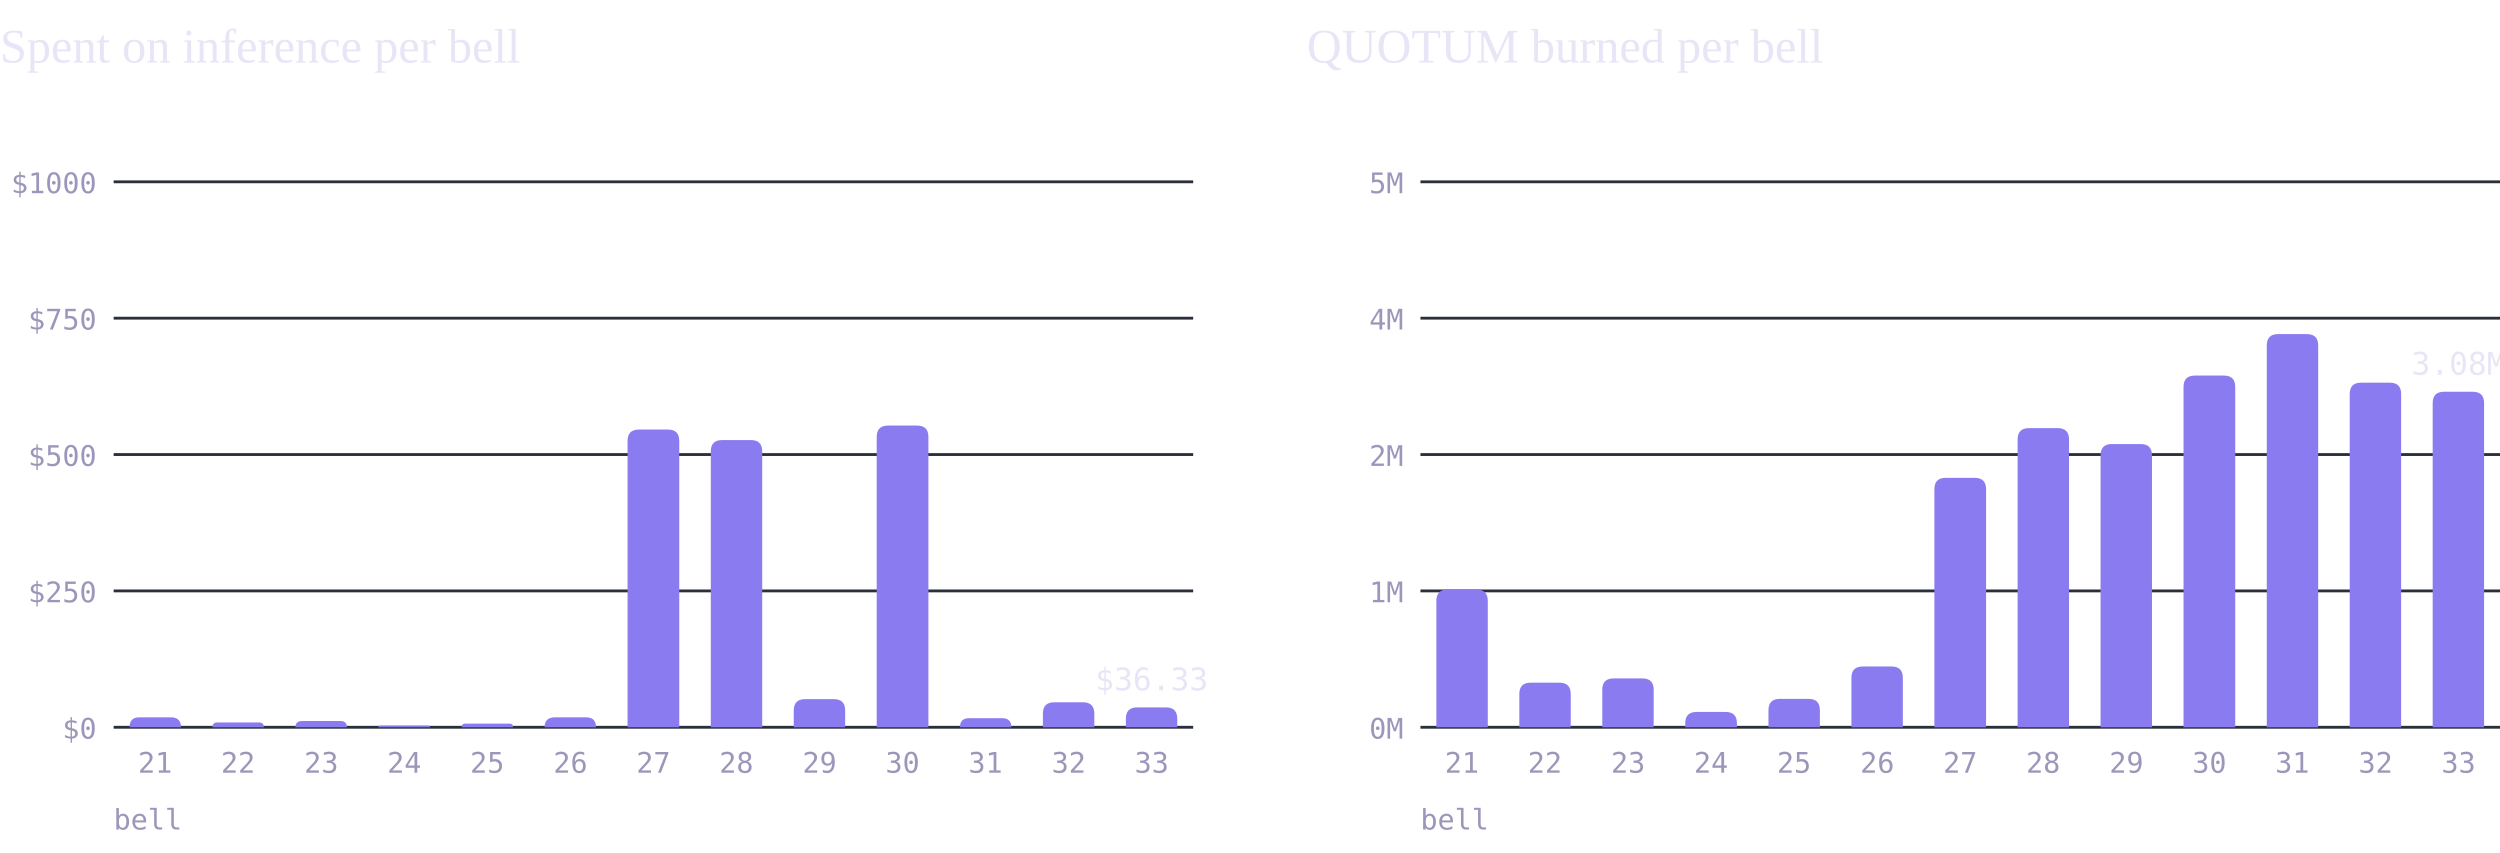
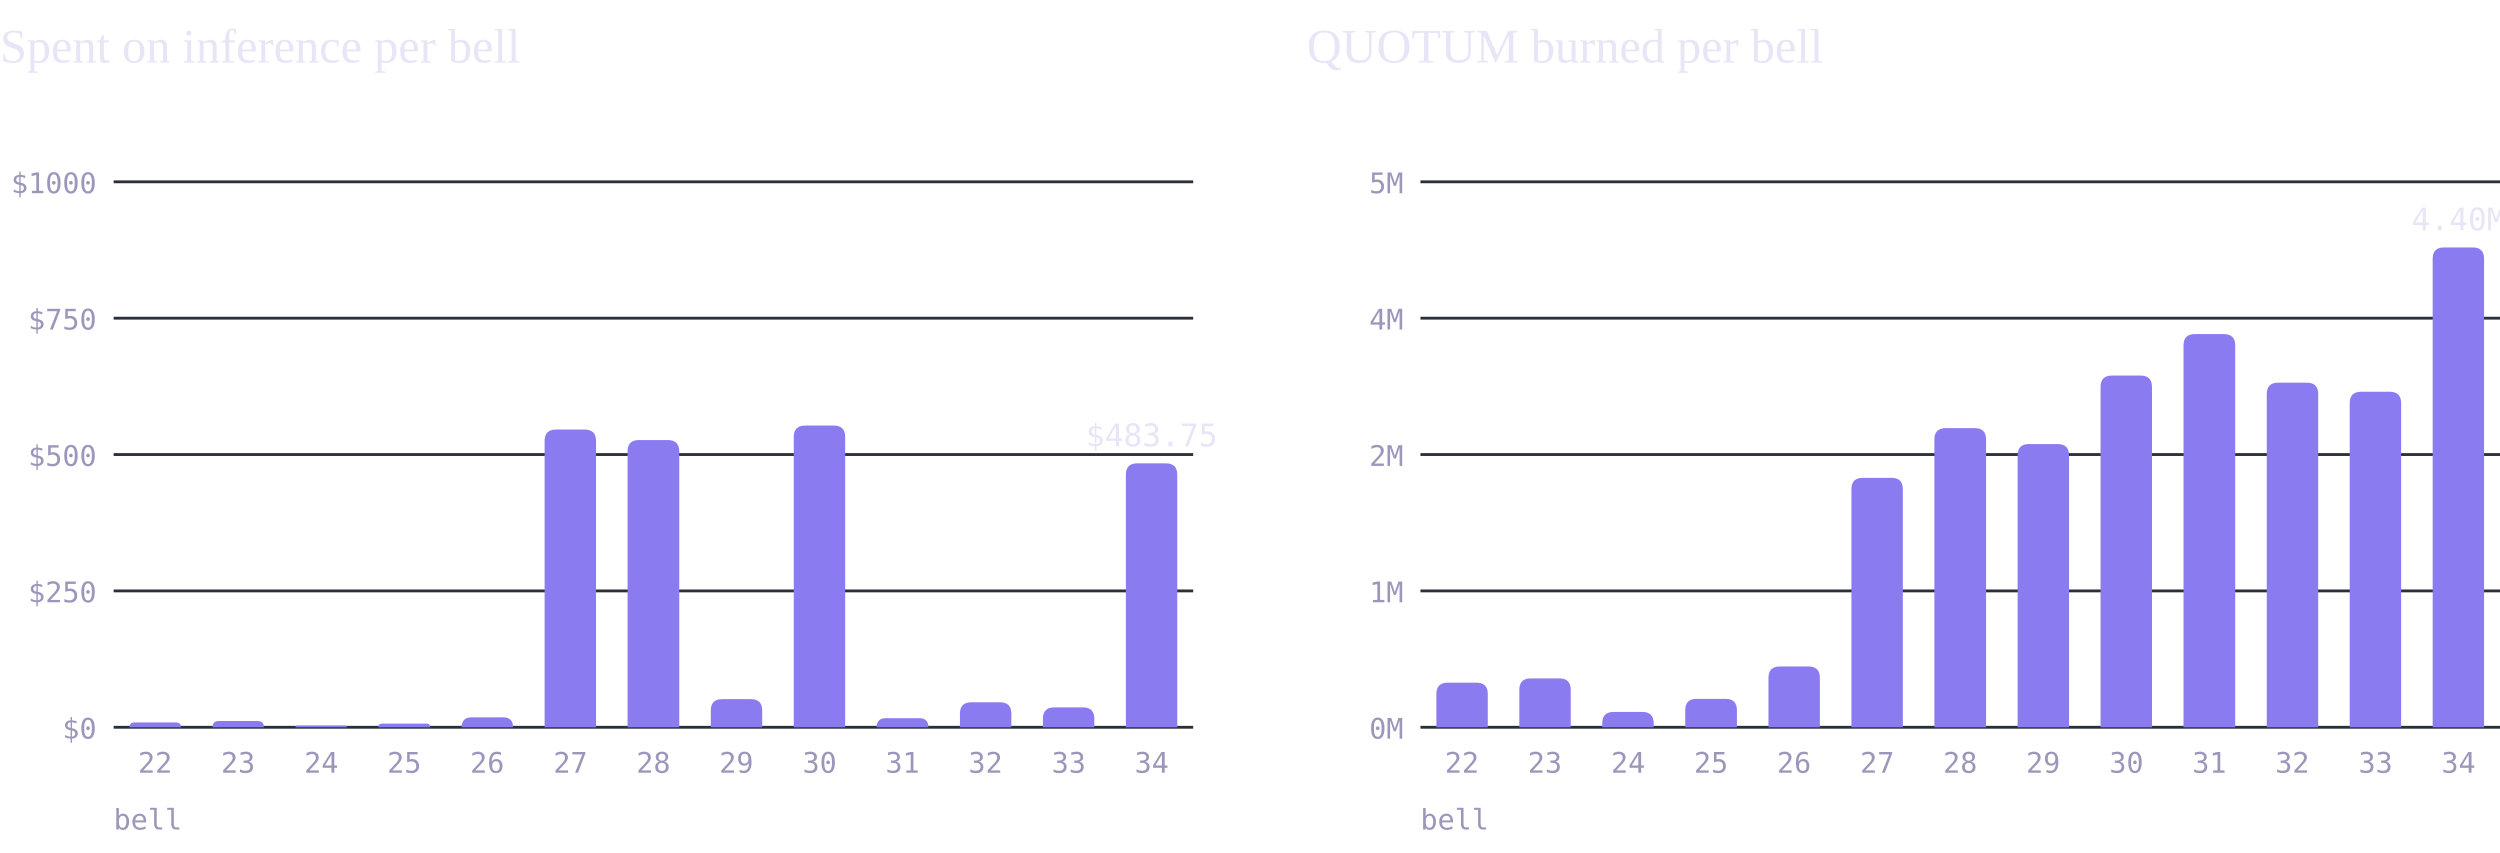
- <svg xmlns="http://www.w3.org/2000/svg" viewBox="0 0 880 300" width="880" height="300" role="img" aria-label="quotum bells 1 to 33: inference spent and QUOTUM burned per bell">
+ <svg xmlns="http://www.w3.org/2000/svg" viewBox="0 0 880 300" width="880" height="300" role="img" aria-label="quotum bells 1 to 34: inference spent and QUOTUM burned per bell">
  <text x="0" y="22" font-family="Georgia,'Times New Roman',serif" font-size="17" fill="#e8e5f7">Spent on inference per bell</text>
  <line x1="40" x2="420" y1="256.0" y2="256.0" stroke="#2a2f3a" stroke-width="1" />
  <text x="34" y="260.0" text-anchor="end" font-family="ui-monospace,SFMono-Regular,Menlo,monospace" font-size="10" fill="#9c97ba">$0</text>
  <line x1="40" x2="420" y1="208.0" y2="208.0" stroke="#2a2f3a" stroke-width="1" />
  <text x="34" y="212.0" text-anchor="end" font-family="ui-monospace,SFMono-Regular,Menlo,monospace" font-size="10" fill="#9c97ba">$250</text>
  <line x1="40" x2="420" y1="160.0" y2="160.0" stroke="#2a2f3a" stroke-width="1" />
  <text x="34" y="164.0" text-anchor="end" font-family="ui-monospace,SFMono-Regular,Menlo,monospace" font-size="10" fill="#9c97ba">$500</text>
  <line x1="40" x2="420" y1="112.0" y2="112.0" stroke="#2a2f3a" stroke-width="1" />
  <text x="34" y="116.0" text-anchor="end" font-family="ui-monospace,SFMono-Regular,Menlo,monospace" font-size="10" fill="#9c97ba">$750</text>
  <line x1="40" x2="420" y1="64.0" y2="64.0" stroke="#2a2f3a" stroke-width="1" />
  <text x="34" y="68.0" text-anchor="end" font-family="ui-monospace,SFMono-Regular,Menlo,monospace" font-size="10" fill="#9c97ba">$1000</text>
-   <path d="M45.6,256.0 V256.0 Q45.6,252.5 49.0,252.5 H60.2 Q63.7,252.5 63.7,256.0 V256.0 Z" fill="#8a7cf0" />
-   <text x="54.6" y="272" text-anchor="middle" font-family="ui-monospace,SFMono-Regular,Menlo,monospace" font-size="10" fill="#9c97ba">21</text>
-   <path d="M74.8,256.0 V256.0 Q74.8,254.3 76.5,254.3 H91.2 Q92.9,254.3 92.9,256.0 V256.0 Z" fill="#8a7cf0" />
-   <text x="83.8" y="272" text-anchor="middle" font-family="ui-monospace,SFMono-Regular,Menlo,monospace" font-size="10" fill="#9c97ba">22</text>
-   <path d="M104.0,256.0 V256.0 Q104.0,253.8 106.3,253.8 H119.9 Q122.1,253.8 122.1,256.0 V256.0 Z" fill="#8a7cf0" />
-   <text x="113.1" y="272" text-anchor="middle" font-family="ui-monospace,SFMono-Regular,Menlo,monospace" font-size="10" fill="#9c97ba">23</text>
-   <path d="M133.2,256.0 V256.0 Q133.2,255.4 133.9,255.4 H150.7 Q151.4,255.4 151.4,256.0 V256.0 Z" fill="#8a7cf0" />
-   <text x="142.3" y="272" text-anchor="middle" font-family="ui-monospace,SFMono-Regular,Menlo,monospace" font-size="10" fill="#9c97ba">24</text>
-   <path d="M162.5,256.0 V256.0 Q162.5,254.7 163.8,254.7 H179.3 Q180.6,254.7 180.6,256.0 V256.0 Z" fill="#8a7cf0" />
-   <text x="171.5" y="272" text-anchor="middle" font-family="ui-monospace,SFMono-Regular,Menlo,monospace" font-size="10" fill="#9c97ba">25</text>
-   <path d="M191.7,256.0 V256.0 Q191.7,252.5 195.3,252.5 H206.3 Q209.8,252.5 209.8,256.0 V256.0 Z" fill="#8a7cf0" />
-   <text x="200.8" y="272" text-anchor="middle" font-family="ui-monospace,SFMono-Regular,Menlo,monospace" font-size="10" fill="#9c97ba">26</text>
-   <path d="M220.9,256.0 V155.2 Q220.9,151.2 224.9,151.2 H235.1 Q239.1,151.2 239.1,155.2 V256.0 Z" fill="#8a7cf0" />
-   <text x="230.0" y="272" text-anchor="middle" font-family="ui-monospace,SFMono-Regular,Menlo,monospace" font-size="10" fill="#9c97ba">27</text>
-   <path d="M250.2,256.0 V158.9 Q250.2,154.9 254.2,154.9 H264.3 Q268.3,154.9 268.3,158.9 V256.0 Z" fill="#8a7cf0" />
-   <text x="259.2" y="272" text-anchor="middle" font-family="ui-monospace,SFMono-Regular,Menlo,monospace" font-size="10" fill="#9c97ba">28</text>
-   <path d="M279.4,256.0 V250.1 Q279.4,246.1 283.4,246.1 H293.5 Q297.5,246.1 297.5,250.1 V256.0 Z" fill="#8a7cf0" />
-   <text x="288.5" y="272" text-anchor="middle" font-family="ui-monospace,SFMono-Regular,Menlo,monospace" font-size="10" fill="#9c97ba">29</text>
-   <path d="M308.6,256.0 V153.8 Q308.6,149.8 312.6,149.8 H322.8 Q326.8,149.8 326.8,153.8 V256.0 Z" fill="#8a7cf0" />
-   <text x="317.7" y="272" text-anchor="middle" font-family="ui-monospace,SFMono-Regular,Menlo,monospace" font-size="10" fill="#9c97ba">30</text>
-   <path d="M337.9,256.0 V256.0 Q337.9,252.8 341.1,252.8 H352.8 Q356.0,252.8 356.0,256.0 V256.0 Z" fill="#8a7cf0" />
-   <text x="346.9" y="272" text-anchor="middle" font-family="ui-monospace,SFMono-Regular,Menlo,monospace" font-size="10" fill="#9c97ba">31</text>
-   <path d="M367.1,256.0 V251.2 Q367.1,247.2 371.1,247.2 H381.2 Q385.2,247.2 385.2,251.2 V256.0 Z" fill="#8a7cf0" />
-   <text x="376.2" y="272" text-anchor="middle" font-family="ui-monospace,SFMono-Regular,Menlo,monospace" font-size="10" fill="#9c97ba">32</text>
-   <path d="M396.3,256.0 V253.0 Q396.3,249.0 400.3,249.0 H410.4 Q414.4,249.0 414.4,253.0 V256.0 Z" fill="#8a7cf0" />
-   <text x="405.4" y="272" text-anchor="middle" font-family="ui-monospace,SFMono-Regular,Menlo,monospace" font-size="10" fill="#9c97ba">33</text>
-   <text x="405.4" y="243.0" text-anchor="middle" font-family="ui-monospace,SFMono-Regular,Menlo,monospace" font-size="11" fill="#e8e5f7">$36.33</text>
+   <path d="M45.6,256.0 V256.0 Q45.6,254.3 47.3,254.3 H61.9 Q63.7,254.3 63.7,256.0 V256.0 Z" fill="#8a7cf0" />
+   <text x="54.6" y="272" text-anchor="middle" font-family="ui-monospace,SFMono-Regular,Menlo,monospace" font-size="10" fill="#9c97ba">22</text>
+   <path d="M74.8,256.0 V256.0 Q74.8,253.8 77.0,253.8 H90.7 Q92.9,253.8 92.9,256.0 V256.0 Z" fill="#8a7cf0" />
+   <text x="83.8" y="272" text-anchor="middle" font-family="ui-monospace,SFMono-Regular,Menlo,monospace" font-size="10" fill="#9c97ba">23</text>
+   <path d="M104.0,256.0 V256.0 Q104.0,255.4 104.6,255.4 H121.5 Q122.1,255.4 122.1,256.0 V256.0 Z" fill="#8a7cf0" />
+   <text x="113.1" y="272" text-anchor="middle" font-family="ui-monospace,SFMono-Regular,Menlo,monospace" font-size="10" fill="#9c97ba">24</text>
+   <path d="M133.2,256.0 V256.0 Q133.2,254.7 134.5,254.7 H150.1 Q151.4,254.7 151.4,256.0 V256.0 Z" fill="#8a7cf0" />
+   <text x="142.3" y="272" text-anchor="middle" font-family="ui-monospace,SFMono-Regular,Menlo,monospace" font-size="10" fill="#9c97ba">25</text>
+   <path d="M162.5,256.0 V256.0 Q162.5,252.5 166.0,252.5 H177.1 Q180.6,252.5 180.6,256.0 V256.0 Z" fill="#8a7cf0" />
+   <text x="171.5" y="272" text-anchor="middle" font-family="ui-monospace,SFMono-Regular,Menlo,monospace" font-size="10" fill="#9c97ba">26</text>
+   <path d="M191.7,256.0 V155.2 Q191.7,151.2 195.7,151.2 H205.8 Q209.8,151.2 209.8,155.2 V256.0 Z" fill="#8a7cf0" />
+   <text x="200.8" y="272" text-anchor="middle" font-family="ui-monospace,SFMono-Regular,Menlo,monospace" font-size="10" fill="#9c97ba">27</text>
+   <path d="M220.9,256.0 V158.9 Q220.9,154.9 224.9,154.9 H235.1 Q239.1,154.9 239.1,158.9 V256.0 Z" fill="#8a7cf0" />
+   <text x="230.0" y="272" text-anchor="middle" font-family="ui-monospace,SFMono-Regular,Menlo,monospace" font-size="10" fill="#9c97ba">28</text>
+   <path d="M250.2,256.0 V250.1 Q250.2,246.1 254.2,246.1 H264.3 Q268.3,246.1 268.3,250.1 V256.0 Z" fill="#8a7cf0" />
+   <text x="259.2" y="272" text-anchor="middle" font-family="ui-monospace,SFMono-Regular,Menlo,monospace" font-size="10" fill="#9c97ba">29</text>
+   <path d="M279.4,256.0 V153.8 Q279.4,149.8 283.4,149.8 H293.5 Q297.5,149.8 297.5,153.8 V256.0 Z" fill="#8a7cf0" />
+   <text x="288.5" y="272" text-anchor="middle" font-family="ui-monospace,SFMono-Regular,Menlo,monospace" font-size="10" fill="#9c97ba">30</text>
+   <path d="M308.6,256.0 V256.0 Q308.6,252.8 311.8,252.8 H323.6 Q326.8,252.8 326.8,256.0 V256.0 Z" fill="#8a7cf0" />
+   <text x="317.7" y="272" text-anchor="middle" font-family="ui-monospace,SFMono-Regular,Menlo,monospace" font-size="10" fill="#9c97ba">31</text>
+   <path d="M337.9,256.0 V251.2 Q337.9,247.2 341.9,247.2 H352.0 Q356.0,247.2 356.0,251.2 V256.0 Z" fill="#8a7cf0" />
+   <text x="346.9" y="272" text-anchor="middle" font-family="ui-monospace,SFMono-Regular,Menlo,monospace" font-size="10" fill="#9c97ba">32</text>
+   <path d="M367.1,256.0 V253.0 Q367.1,249.0 371.1,249.0 H381.2 Q385.2,249.0 385.2,253.0 V256.0 Z" fill="#8a7cf0" />
+   <text x="376.2" y="272" text-anchor="middle" font-family="ui-monospace,SFMono-Regular,Menlo,monospace" font-size="10" fill="#9c97ba">33</text>
+   <path d="M396.3,256.0 V167.1 Q396.3,163.1 400.3,163.1 H410.4 Q414.4,163.1 414.4,167.1 V256.0 Z" fill="#8a7cf0" />
+   <text x="405.4" y="272" text-anchor="middle" font-family="ui-monospace,SFMono-Regular,Menlo,monospace" font-size="10" fill="#9c97ba">34</text>
+   <text x="405.4" y="157.1" text-anchor="middle" font-family="ui-monospace,SFMono-Regular,Menlo,monospace" font-size="11" fill="#e8e5f7">$483.75</text>
  <text x="40" y="292" font-family="ui-monospace,SFMono-Regular,Menlo,monospace" font-size="10" fill="#9c97ba">bell</text>
  <text x="460" y="22" font-family="Georgia,'Times New Roman',serif" font-size="17" fill="#e8e5f7">QUOTUM burned per bell</text>
  <line x1="500" x2="880" y1="256.0" y2="256.0" stroke="#2a2f3a" stroke-width="1" />
  <text x="494" y="260.0" text-anchor="end" font-family="ui-monospace,SFMono-Regular,Menlo,monospace" font-size="10" fill="#9c97ba">0M</text>
  <line x1="500" x2="880" y1="208.0" y2="208.0" stroke="#2a2f3a" stroke-width="1" />
  <text x="494" y="212.0" text-anchor="end" font-family="ui-monospace,SFMono-Regular,Menlo,monospace" font-size="10" fill="#9c97ba">1M</text>
  <line x1="500" x2="880" y1="160.0" y2="160.0" stroke="#2a2f3a" stroke-width="1" />
  <text x="494" y="164.0" text-anchor="end" font-family="ui-monospace,SFMono-Regular,Menlo,monospace" font-size="10" fill="#9c97ba">2M</text>
  <line x1="500" x2="880" y1="112.0" y2="112.0" stroke="#2a2f3a" stroke-width="1" />
  <text x="494" y="116.0" text-anchor="end" font-family="ui-monospace,SFMono-Regular,Menlo,monospace" font-size="10" fill="#9c97ba">4M</text>
  <line x1="500" x2="880" y1="64.0" y2="64.0" stroke="#2a2f3a" stroke-width="1" />
  <text x="494" y="68.0" text-anchor="end" font-family="ui-monospace,SFMono-Regular,Menlo,monospace" font-size="10" fill="#9c97ba">5M</text>
-   <path d="M505.6,256.0 V211.5 Q505.6,207.5 509.6,207.5 H519.7 Q523.7,207.5 523.7,211.5 V256.0 Z" fill="#8a7cf0" />
-   <text x="514.6" y="272" text-anchor="middle" font-family="ui-monospace,SFMono-Regular,Menlo,monospace" font-size="10" fill="#9c97ba">21</text>
-   <path d="M534.8,256.0 V244.3 Q534.8,240.3 538.8,240.3 H548.9 Q552.9,240.3 552.9,244.3 V256.0 Z" fill="#8a7cf0" />
-   <text x="543.8" y="272" text-anchor="middle" font-family="ui-monospace,SFMono-Regular,Menlo,monospace" font-size="10" fill="#9c97ba">22</text>
-   <path d="M564.0,256.0 V242.8 Q564.0,238.8 568.0,238.8 H578.1 Q582.1,238.8 582.1,242.8 V256.0 Z" fill="#8a7cf0" />
-   <text x="573.1" y="272" text-anchor="middle" font-family="ui-monospace,SFMono-Regular,Menlo,monospace" font-size="10" fill="#9c97ba">23</text>
-   <path d="M593.2,256.0 V254.6 Q593.2,250.6 597.2,250.6 H607.4 Q611.4,250.6 611.4,254.6 V256.0 Z" fill="#8a7cf0" />
-   <text x="602.3" y="272" text-anchor="middle" font-family="ui-monospace,SFMono-Regular,Menlo,monospace" font-size="10" fill="#9c97ba">24</text>
-   <path d="M622.5,256.0 V250.0 Q622.5,246.0 626.5,246.0 H636.6 Q640.6,246.0 640.6,250.0 V256.0 Z" fill="#8a7cf0" />
-   <text x="631.5" y="272" text-anchor="middle" font-family="ui-monospace,SFMono-Regular,Menlo,monospace" font-size="10" fill="#9c97ba">25</text>
-   <path d="M651.7,256.0 V238.6 Q651.7,234.6 655.7,234.6 H665.8 Q669.8,234.6 669.8,238.6 V256.0 Z" fill="#8a7cf0" />
-   <text x="660.8" y="272" text-anchor="middle" font-family="ui-monospace,SFMono-Regular,Menlo,monospace" font-size="10" fill="#9c97ba">26</text>
-   <path d="M680.9,256.0 V172.2 Q680.9,168.2 684.9,168.2 H695.1 Q699.1,168.2 699.1,172.2 V256.0 Z" fill="#8a7cf0" />
-   <text x="690.0" y="272" text-anchor="middle" font-family="ui-monospace,SFMono-Regular,Menlo,monospace" font-size="10" fill="#9c97ba">27</text>
-   <path d="M710.2,256.0 V154.7 Q710.2,150.7 714.2,150.7 H724.3 Q728.3,150.7 728.3,154.7 V256.0 Z" fill="#8a7cf0" />
-   <text x="719.2" y="272" text-anchor="middle" font-family="ui-monospace,SFMono-Regular,Menlo,monospace" font-size="10" fill="#9c97ba">28</text>
-   <path d="M739.4,256.0 V160.3 Q739.4,156.3 743.4,156.3 H753.5 Q757.5,156.3 757.5,160.3 V256.0 Z" fill="#8a7cf0" />
-   <text x="748.5" y="272" text-anchor="middle" font-family="ui-monospace,SFMono-Regular,Menlo,monospace" font-size="10" fill="#9c97ba">29</text>
-   <path d="M768.6,256.0 V136.2 Q768.6,132.2 772.6,132.2 H782.8 Q786.8,132.2 786.8,136.2 V256.0 Z" fill="#8a7cf0" />
-   <text x="777.7" y="272" text-anchor="middle" font-family="ui-monospace,SFMono-Regular,Menlo,monospace" font-size="10" fill="#9c97ba">30</text>
-   <path d="M797.9,256.0 V121.6 Q797.9,117.6 801.9,117.6 H812.0 Q816.0,117.6 816.0,121.6 V256.0 Z" fill="#8a7cf0" />
-   <text x="806.9" y="272" text-anchor="middle" font-family="ui-monospace,SFMono-Regular,Menlo,monospace" font-size="10" fill="#9c97ba">31</text>
-   <path d="M827.1,256.0 V138.7 Q827.1,134.7 831.1,134.7 H841.2 Q845.2,134.7 845.2,138.7 V256.0 Z" fill="#8a7cf0" />
-   <text x="836.2" y="272" text-anchor="middle" font-family="ui-monospace,SFMono-Regular,Menlo,monospace" font-size="10" fill="#9c97ba">32</text>
-   <path d="M856.3,256.0 V141.9 Q856.3,137.9 860.3,137.9 H870.4 Q874.4,137.9 874.4,141.9 V256.0 Z" fill="#8a7cf0" />
-   <text x="865.4" y="272" text-anchor="middle" font-family="ui-monospace,SFMono-Regular,Menlo,monospace" font-size="10" fill="#9c97ba">33</text>
-   <text x="865.4" y="131.9" text-anchor="middle" font-family="ui-monospace,SFMono-Regular,Menlo,monospace" font-size="11" fill="#e8e5f7">3.08M</text>
+   <path d="M505.6,256.0 V244.3 Q505.6,240.3 509.6,240.3 H519.7 Q523.7,240.3 523.7,244.3 V256.0 Z" fill="#8a7cf0" />
+   <text x="514.6" y="272" text-anchor="middle" font-family="ui-monospace,SFMono-Regular,Menlo,monospace" font-size="10" fill="#9c97ba">22</text>
+   <path d="M534.8,256.0 V242.8 Q534.8,238.8 538.8,238.8 H548.9 Q552.9,238.8 552.9,242.8 V256.0 Z" fill="#8a7cf0" />
+   <text x="543.8" y="272" text-anchor="middle" font-family="ui-monospace,SFMono-Regular,Menlo,monospace" font-size="10" fill="#9c97ba">23</text>
+   <path d="M564.0,256.0 V254.6 Q564.0,250.6 568.0,250.6 H578.1 Q582.1,250.6 582.1,254.6 V256.0 Z" fill="#8a7cf0" />
+   <text x="573.1" y="272" text-anchor="middle" font-family="ui-monospace,SFMono-Regular,Menlo,monospace" font-size="10" fill="#9c97ba">24</text>
+   <path d="M593.2,256.0 V250.0 Q593.2,246.0 597.2,246.0 H607.4 Q611.4,246.0 611.4,250.0 V256.0 Z" fill="#8a7cf0" />
+   <text x="602.3" y="272" text-anchor="middle" font-family="ui-monospace,SFMono-Regular,Menlo,monospace" font-size="10" fill="#9c97ba">25</text>
+   <path d="M622.5,256.0 V238.6 Q622.5,234.6 626.5,234.6 H636.6 Q640.6,234.6 640.6,238.6 V256.0 Z" fill="#8a7cf0" />
+   <text x="631.5" y="272" text-anchor="middle" font-family="ui-monospace,SFMono-Regular,Menlo,monospace" font-size="10" fill="#9c97ba">26</text>
+   <path d="M651.7,256.0 V172.2 Q651.7,168.2 655.7,168.2 H665.8 Q669.8,168.2 669.8,172.2 V256.0 Z" fill="#8a7cf0" />
+   <text x="660.8" y="272" text-anchor="middle" font-family="ui-monospace,SFMono-Regular,Menlo,monospace" font-size="10" fill="#9c97ba">27</text>
+   <path d="M680.9,256.0 V154.7 Q680.9,150.7 684.9,150.7 H695.1 Q699.1,150.7 699.1,154.7 V256.0 Z" fill="#8a7cf0" />
+   <text x="690.0" y="272" text-anchor="middle" font-family="ui-monospace,SFMono-Regular,Menlo,monospace" font-size="10" fill="#9c97ba">28</text>
+   <path d="M710.2,256.0 V160.3 Q710.2,156.3 714.2,156.3 H724.3 Q728.3,156.3 728.3,160.3 V256.0 Z" fill="#8a7cf0" />
+   <text x="719.2" y="272" text-anchor="middle" font-family="ui-monospace,SFMono-Regular,Menlo,monospace" font-size="10" fill="#9c97ba">29</text>
+   <path d="M739.4,256.0 V136.2 Q739.4,132.2 743.4,132.2 H753.5 Q757.5,132.2 757.5,136.2 V256.0 Z" fill="#8a7cf0" />
+   <text x="748.5" y="272" text-anchor="middle" font-family="ui-monospace,SFMono-Regular,Menlo,monospace" font-size="10" fill="#9c97ba">30</text>
+   <path d="M768.6,256.0 V121.6 Q768.6,117.6 772.6,117.6 H782.8 Q786.8,117.6 786.8,121.6 V256.0 Z" fill="#8a7cf0" />
+   <text x="777.7" y="272" text-anchor="middle" font-family="ui-monospace,SFMono-Regular,Menlo,monospace" font-size="10" fill="#9c97ba">31</text>
+   <path d="M797.9,256.0 V138.7 Q797.9,134.7 801.9,134.7 H812.0 Q816.0,134.7 816.0,138.7 V256.0 Z" fill="#8a7cf0" />
+   <text x="806.9" y="272" text-anchor="middle" font-family="ui-monospace,SFMono-Regular,Menlo,monospace" font-size="10" fill="#9c97ba">32</text>
+   <path d="M827.1,256.0 V141.9 Q827.1,137.9 831.1,137.9 H841.2 Q845.2,137.9 845.2,141.9 V256.0 Z" fill="#8a7cf0" />
+   <text x="836.2" y="272" text-anchor="middle" font-family="ui-monospace,SFMono-Regular,Menlo,monospace" font-size="10" fill="#9c97ba">33</text>
+   <path d="M856.3,256.0 V91.1 Q856.3,87.1 860.3,87.1 H870.4 Q874.4,87.1 874.4,91.1 V256.0 Z" fill="#8a7cf0" />
+   <text x="865.4" y="272" text-anchor="middle" font-family="ui-monospace,SFMono-Regular,Menlo,monospace" font-size="10" fill="#9c97ba">34</text>
+   <text x="865.4" y="81.1" text-anchor="middle" font-family="ui-monospace,SFMono-Regular,Menlo,monospace" font-size="11" fill="#e8e5f7">4.40M</text>
  <text x="500" y="292" font-family="ui-monospace,SFMono-Regular,Menlo,monospace" font-size="10" fill="#9c97ba">bell</text>
</svg>
